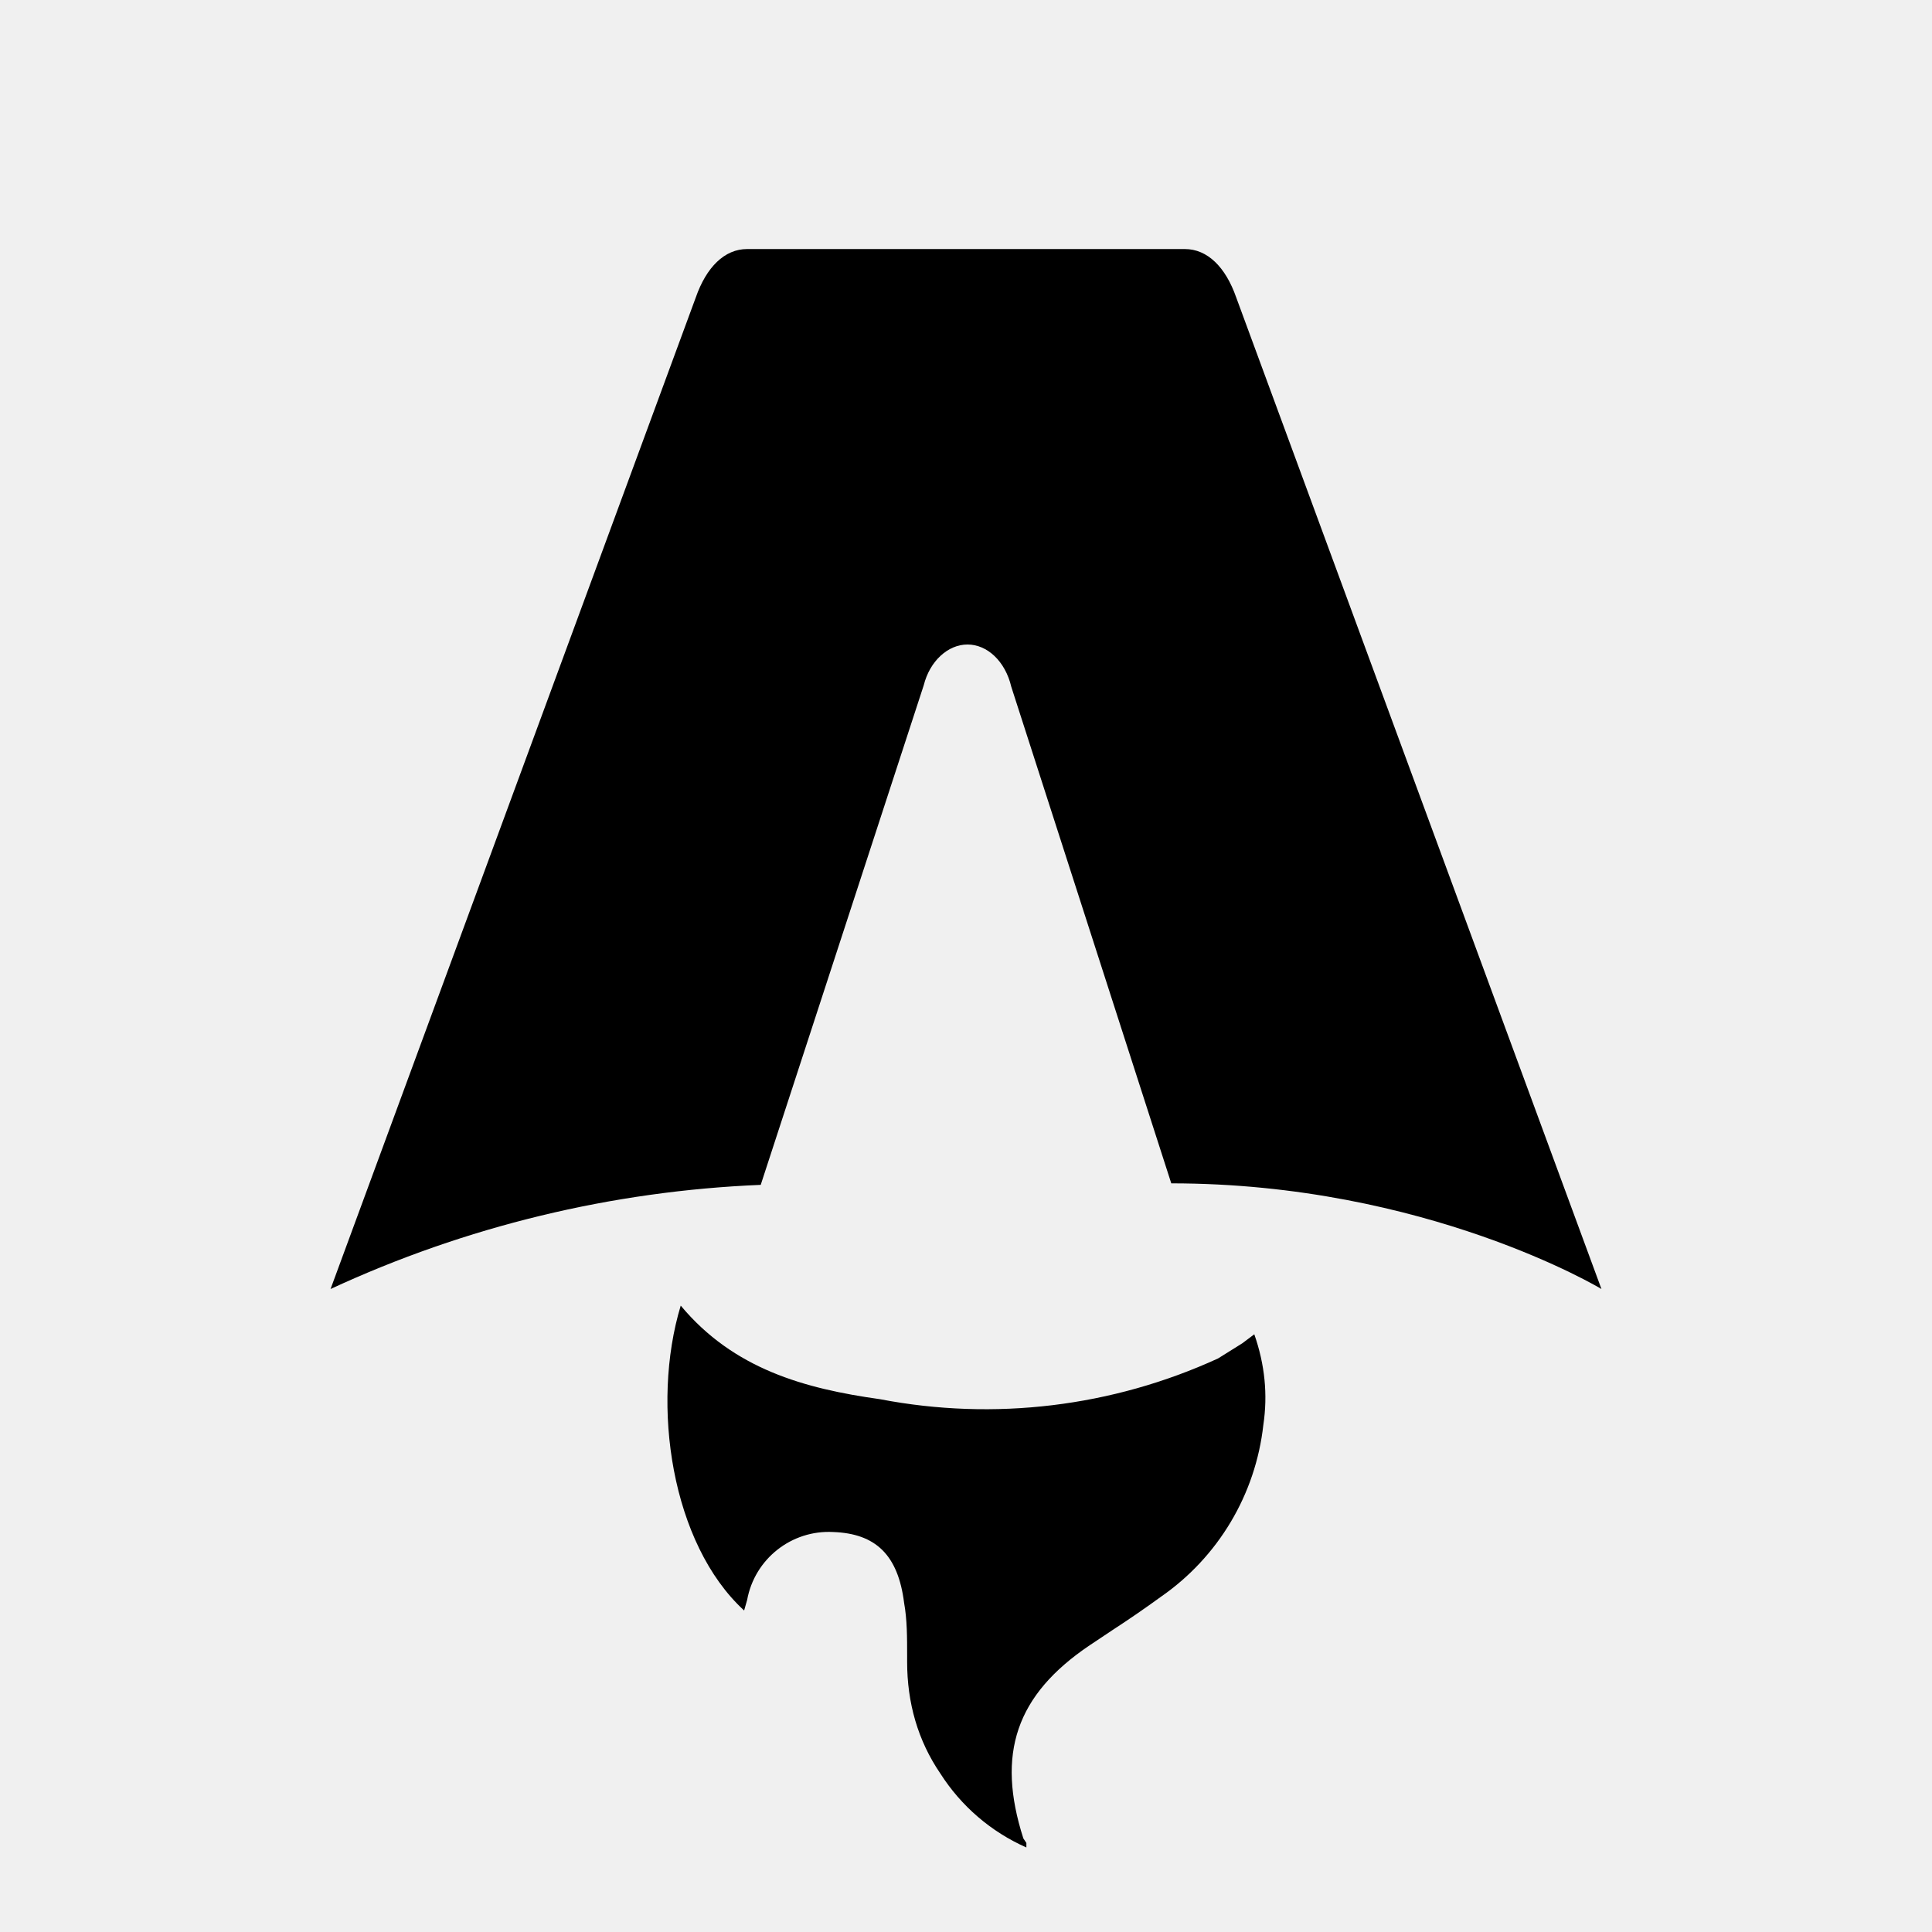
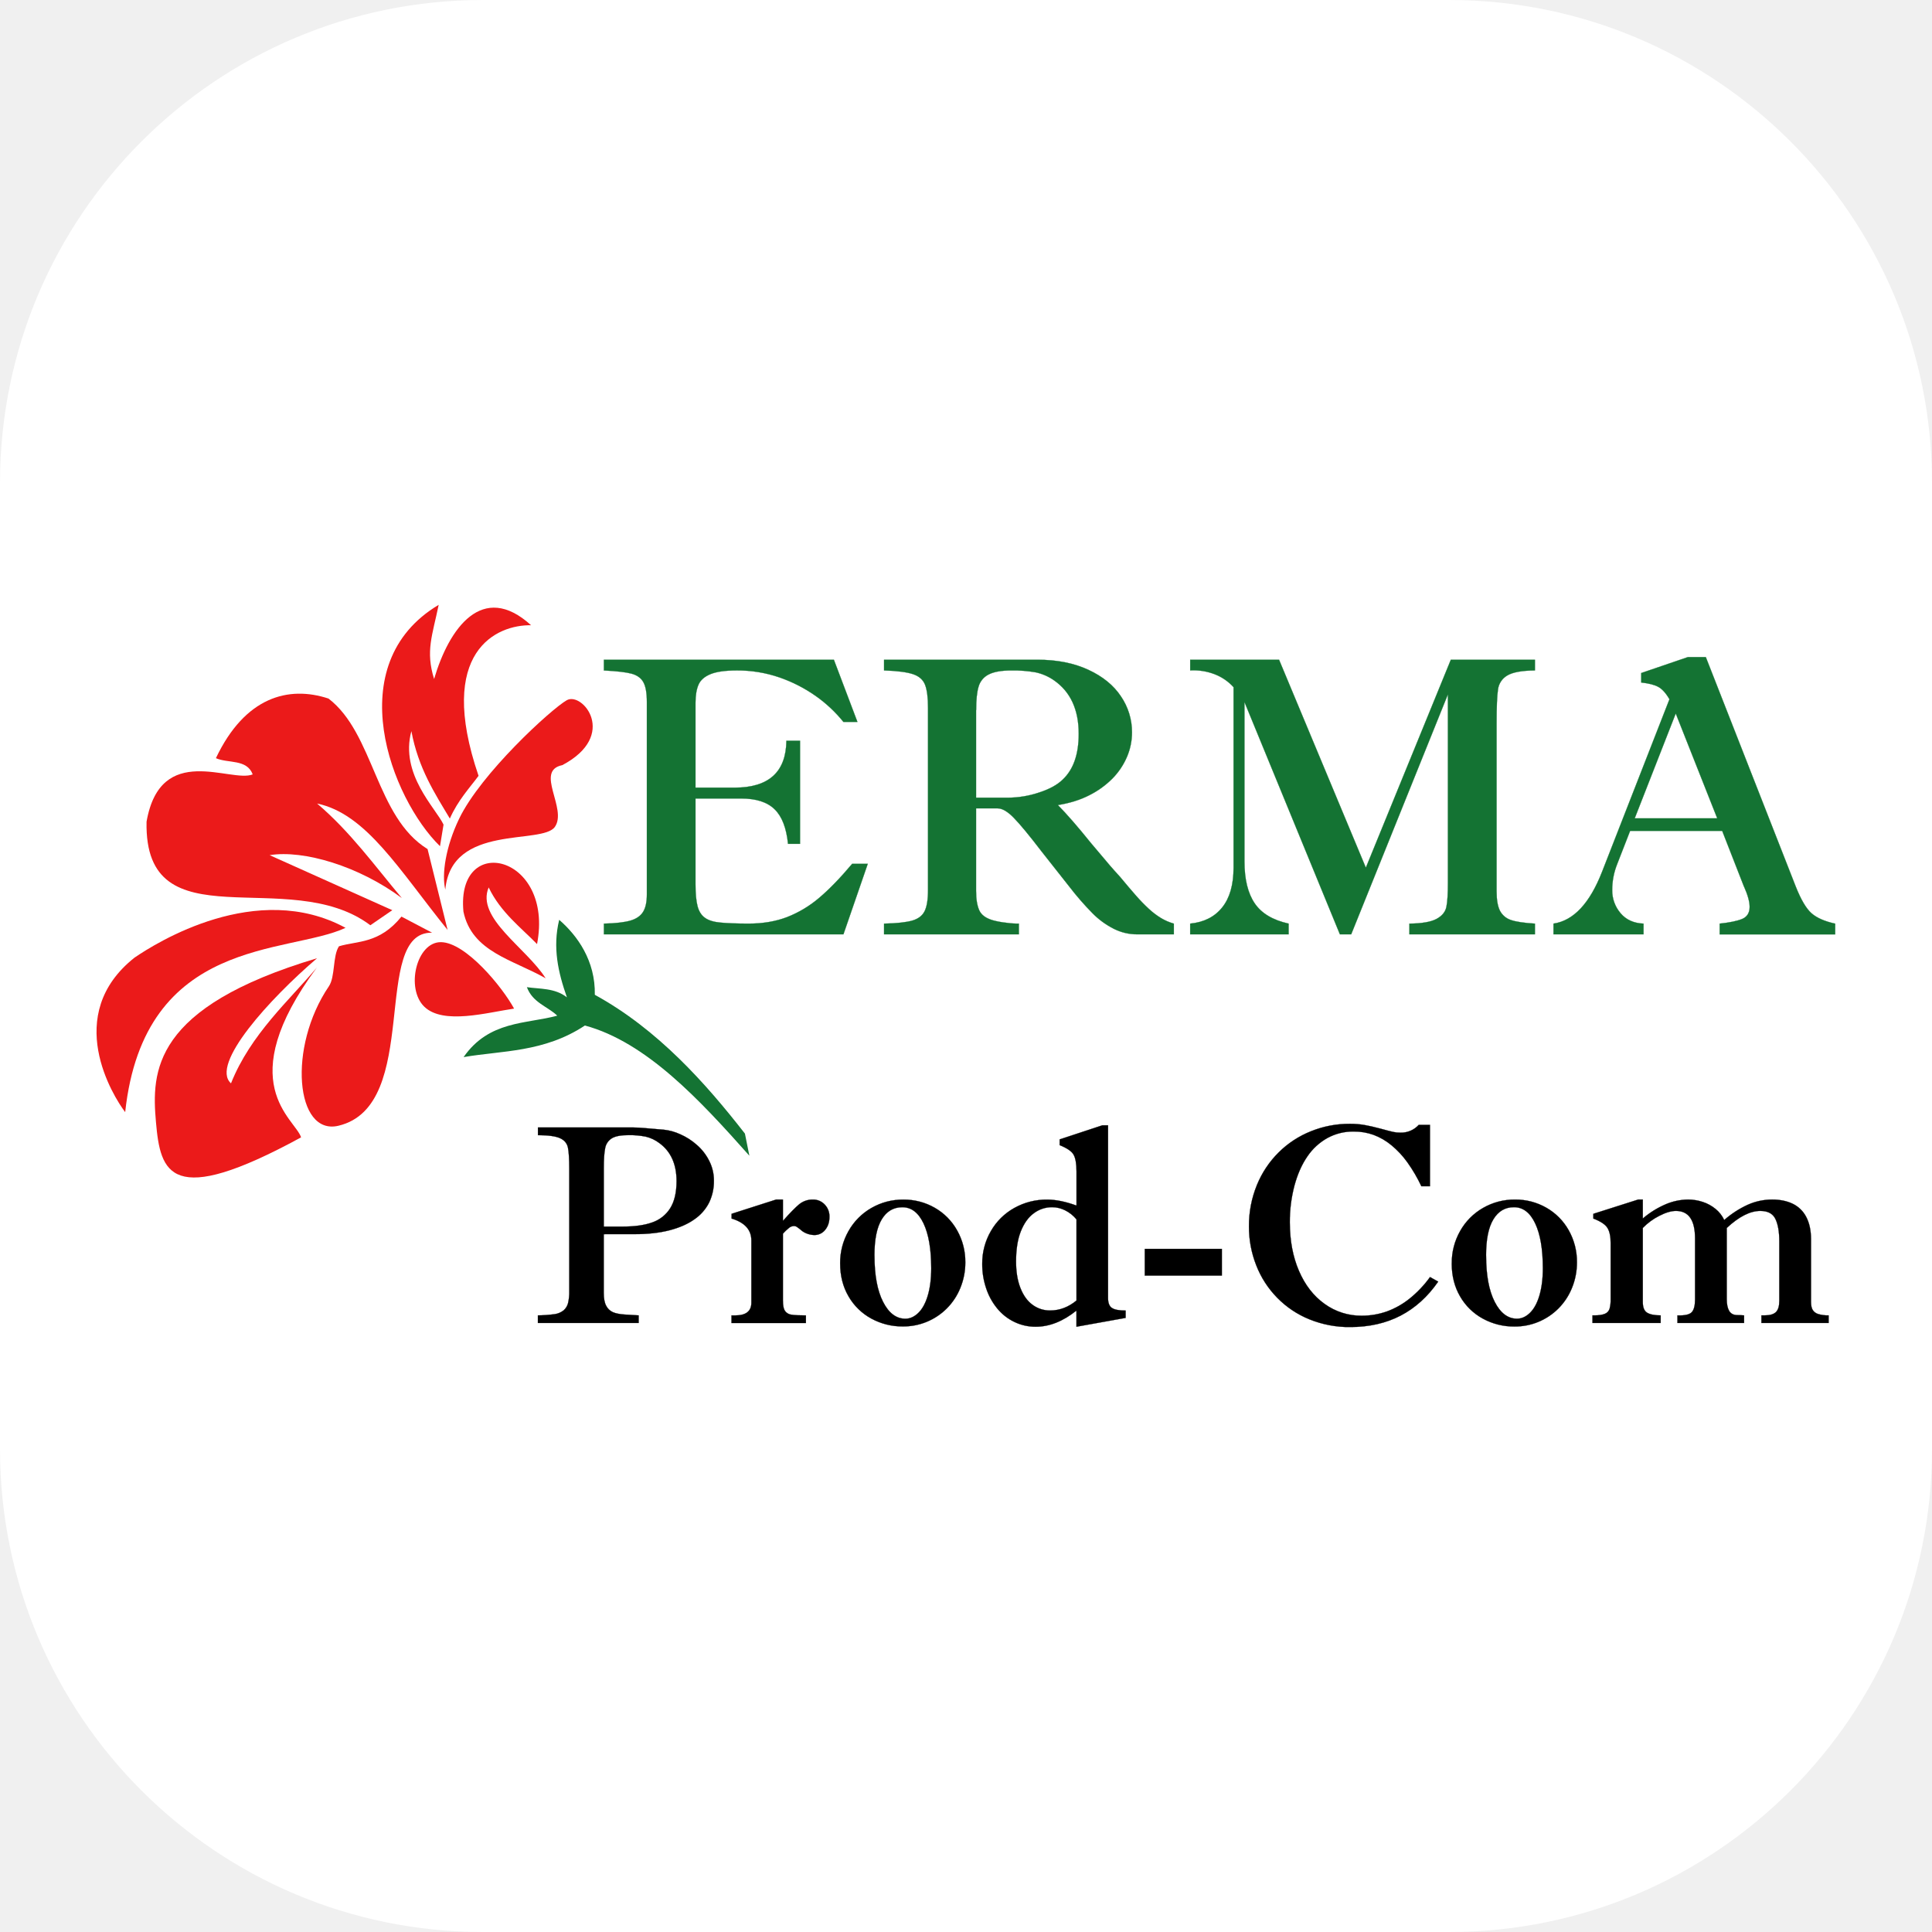
- <svg xmlns="http://www.w3.org/2000/svg" fill="none" viewBox="0 0 128 128">
-   <path d="M50.4 78.5a75.1 75.1 0 0 0-28.5 6.9l24.2-65.7c.7-2 1.9-3.2 3.4-3.2h29c1.5 0 2.7 1.2 3.4 3.2l24.2 65.7s-11.6-7-28.5-7L67 45.5c-.4-1.7-1.6-2.8-2.9-2.8-1.3 0-2.5 1.1-2.9 2.7L50.4 78.5Zm-1.1 28.2Zm-4.2-20.2c-2 6.6-.6 15.8 4.2 20.2a17.5 17.5 0 0 1 .2-.7 5.5 5.5 0 0 1 5.7-4.5c2.8.1 4.3 1.5 4.7 4.7.2 1.1.2 2.3.2 3.5v.4c0 2.7.7 5.2 2.2 7.4a13 13 0 0 0 5.7 4.9v-.3l-.2-.3c-1.8-5.6-.5-9.5 4.4-12.8l1.5-1a73 73 0 0 0 3.2-2.2 16 16 0 0 0 6.8-11.4c.3-2 .1-4-.6-6l-.8.6-1.6 1a37 37 0 0 1-22.4 2.7c-5-.7-9.7-2-13.2-6.2Z" />
-   <style>
-         path { fill: #000; }
-         @media (prefers-color-scheme: dark) {
-             path { fill: #FFF; }
-         }
-     </style>
+ <svg xmlns="http://www.w3.org/2000/svg" version="1.1" width="1000" height="1000">
+   <rect width="1000" height="1000" rx="250" ry="250" fill="#ffffff" />
+   <g transform="matrix(0.4874218,0,0,0.4874218,49.96076,313.0598)">
+     <svg version="1.1" width="1846.45" height="767">
+       <svg viewBox="0 0 1846.45 767">
+         <defs>
+           <style>.cls-1{stroke:#000;}.cls-1,.cls-2{stroke-miterlimit:2.61;stroke-width:0.22px;}.cls-2,.cls-3{fill:#147333;}.cls-2{stroke:#147333;}.cls-3,.cls-4{fill-rule:evenodd;}.cls-4{fill:#eb1a1a;}</style>
+         </defs>
+         <g id="Layer_2" data-name="Layer 2">
+           <g id="Layer_1-2" data-name="Layer 1">
+             <path class="cls-1" d="M538.63,668.32v62.36c0,5.93.85,10.45,2.56,13.61a14.63,14.63,0,0,0,7,6.78q4.38,2,12.51,2.56c5.37.4,10.39.7,15,.91v8.08h-107v-8.08a143.16,143.16,0,0,0,17.88-1.31,19.4,19.4,0,0,0,9.39-4,15.06,15.06,0,0,0,4.72-7.58A50,50,0,0,0,502,728.93V599.32c0-10.79-.45-18.43-1.4-22.94s-3.72-7.89-8.39-10-12.45-3.21-23.45-3.21V555H570c4.53,0,15.27.81,32.34,2.36a55.91,55.91,0,0,1,17.57,4.88,66.8,66.8,0,0,1,17.53,11.24,54.88,54.88,0,0,1,13.16,16.92,45.73,45.73,0,0,1,5,21.24,51.89,51.89,0,0,1-5.07,23.1,47.53,47.53,0,0,1-15.62,17.78c-7,5-15.82,8.89-26.46,11.65s-23.05,4.12-37.16,4.12Zm0-8.09h20.59q18.75,0,31.08-4.47a36.43,36.43,0,0,0,19-15.16q6.63-10.7,6.64-28.62,0-27-18.14-40.32a38.88,38.88,0,0,0-14.56-6.93A87.84,87.84,0,0,0,565,563.12c-8.33,0-14.35,1.15-18,3.51a15.44,15.44,0,0,0-6.92,10.6c-.95,4.72-1.41,11.7-1.41,20.88v62.12Zm190.26-28.67v22.65c7.53-8.54,13.36-14.41,17.37-17.73a22.37,22.37,0,0,1,14.57-4.92,16.65,16.65,0,0,1,12.4,5.22,18,18,0,0,1,5.07,13.16c0,5.52-1.5,10.09-4.51,13.76a14.38,14.38,0,0,1-11.5,5.52,23.25,23.25,0,0,1-6.79-1.16,21.08,21.08,0,0,1-6.17-3.1c-1-.81-2-1.62-3.07-2.52a27.51,27.51,0,0,0-2.85-2.06,5.36,5.36,0,0,0-2.77-.75,8.6,8.6,0,0,0-5.47,2.16,51.53,51.53,0,0,0-6.28,6v71.06q0,7.6,2.11,10.84a9.71,9.71,0,0,0,6.63,4.07c3,.55,8.24.81,15.67.81v8.08h-79v-8.08h4c11.4,0,17.08-4.53,17.08-13.51V674.94c0-11.24-7-19-21-23.25v-5l47.35-15.17Zm60.76,67.79A68.09,68.09,0,0,1,798.54,665a64.65,64.65,0,0,1,24.31-24.51,66.67,66.67,0,0,1,34-8.89,65.72,65.72,0,0,1,33.3,8.69,62.85,62.85,0,0,1,23.74,24,67.78,67.78,0,0,1,8.69,34,70.56,70.56,0,0,1-5.23,27A65.79,65.79,0,0,1,903,747.1a65.17,65.17,0,0,1-46.7,19.18,68.61,68.61,0,0,1-33.59-8.38,62,62,0,0,1-24.16-23.6q-8.89-15.21-8.89-34.95ZM826.11,691q0,31.34,9.14,49.21t23.65,17.89c4.92,0,9.49-2.07,13.71-6.13s7.58-10.1,10-18.08,3.77-17.78,3.77-29.33q0-30.57-8.19-47.75t-22.54-17.12c-9.34,0-16.58,4.26-21.8,12.85s-7.78,21.39-7.78,38.46ZM1022.7,567.69l45.44-15h6V736.16q0,7.82,4.21,10.54t14.47,2.72v7.78l-52.22,9.39V749.42q-21.33,17.16-43.29,17.17a51.19,51.19,0,0,1-22.8-5.17A53.16,53.16,0,0,1,956.31,747a66.12,66.12,0,0,1-11.69-21.5A79.36,79.36,0,0,1,940.54,700a68,68,0,0,1,9.2-35,65.14,65.14,0,0,1,24.91-24.56,70,70,0,0,1,35-8.84q13.62,0,31,6.33v-36.2c0-8-1-14-3-17.68s-7-7.13-14.91-10.3v-6Zm17.93,171.13V652.6a36.67,36.67,0,0,0-12-9.59,31,31,0,0,0-13.91-3.36A32,32,0,0,0,995.43,646c-5.88,4.26-10.49,10.69-13.91,19.28s-5.07,19.28-5.07,32c0,10.8,1.5,20.13,4.57,28s7.28,13.86,12.81,17.93a30.77,30.77,0,0,0,18.82,6.13q15.15,0,28-10.6Zm72.51-54.89H1195V712.3h-81.84V683.93ZM1404,552.27h12V617.4h-9.14A162.65,162.65,0,0,0,1392,592a95.23,95.23,0,0,0-17-18.22,65.53,65.53,0,0,0-18.83-10.91A61,61,0,0,0,1335,559.3a56.75,56.75,0,0,0-27.81,6.83,62.26,62.26,0,0,0-21.34,19.58c-5.88,8.49-10.45,18.78-13.76,31a149.46,149.46,0,0,0-4.92,39q0,29,9.68,51.52t27.17,35.06a66.1,66.1,0,0,0,39.62,12.6,79.63,79.63,0,0,0,26.42-4.47,85,85,0,0,0,24.35-13.72,117.73,117.73,0,0,0,21.64-22.84l8.69,4.82q-16.65,24-39.87,36.1t-53.58,12.16a112.45,112.45,0,0,1-43.38-8.24,100.43,100.43,0,0,1-34.25-23,101.63,101.63,0,0,1-22.15-34.35,111,111,0,0,1-7.73-41.33,113.77,113.77,0,0,1,8.39-43.78,104.13,104.13,0,0,1,23.14-34.76A102.82,102.82,0,0,1,1289.65,559a108.93,108.93,0,0,1,41.37-7.88,87.76,87.76,0,0,1,15.41,1.25c4.72.81,10.4,2.11,17,3.87s11,3,13.3,3.46a34.44,34.44,0,0,0,8,.8,25.28,25.28,0,0,0,19.28-8.18Zm35.15,147.08a68.18,68.18,0,0,1,8.88-34.39,64.73,64.73,0,0,1,24.31-24.51,66.73,66.73,0,0,1,34-8.89,65.66,65.66,0,0,1,33.3,8.69,62.94,62.94,0,0,1,23.75,24,67.88,67.88,0,0,1,8.68,34,70.74,70.74,0,0,1-5.22,27,65.66,65.66,0,0,1-14.41,21.94,65.17,65.17,0,0,1-46.69,19.18,68.64,68.64,0,0,1-33.6-8.38,62,62,0,0,1-24.16-23.6q-8.88-15.21-8.88-34.95Zm36.45-8.39q0,31.34,9.14,49.21t23.65,17.89c4.92,0,9.5-2.07,13.71-6.13s7.59-10.1,10-18.08,3.77-17.78,3.77-29.33q0-30.57-8.18-47.75t-22.55-17.12c-9.34,0-16.57,4.26-21.79,12.85s-7.79,21.39-7.79,38.46Zm255.55-29.27v75.62c0,5.33.85,9.44,2.5,12.35s4.47,4.48,8.39,4.58c1.56,0,2.87,0,4,.09s2.26.1,3.52.21v8.08H1678.8v-8.08c7.74.3,12.8-.86,15.16-3.37s3.52-7.08,3.52-13.56V672.89q0-29.29-20.29-29.28c-5,0-10.84,1.71-17.57,5.17A66.06,66.06,0,0,0,1642,661.69v78.59c0,5.77,1.56,9.59,4.63,11.44s7.88,2.82,14.35,2.82v8.08h-72.4v-8.08h1.9c4.82,0,8.54-.56,11.11-1.61a8.5,8.5,0,0,0,5.12-5.38,35.6,35.6,0,0,0,1.15-9.94v-60c0-7.07-1.15-12.39-3.47-16.06s-7.27-6.88-14.9-9.85v-5l47.64-15.17H1642v20.13a95.34,95.34,0,0,1,24.06-15,62.14,62.14,0,0,1,24.05-5.12,49.63,49.63,0,0,1,15.52,2.51,41.9,41.9,0,0,1,13.6,7.43,33.35,33.35,0,0,1,9.24,11.8,102.88,102.88,0,0,1,25-16.22,63.51,63.51,0,0,1,26-5.52c8.34,0,15.56,1.51,21.74,4.47a31.62,31.62,0,0,1,14.37,14.06q5,9.55,5.06,23.4v66.79c0,3.61.56,6.42,1.71,8.38a10.33,10.33,0,0,0,5.73,4.42,35,35,0,0,0,11.25,1.46v8.08h-71.36v-8.08h3.52c5.52,0,9.44-1.15,11.85-3.47s3.61-6.27,3.61-12V675.85c0-10.24-1.4-18.13-4.16-23.8s-8.14-8.44-16-8.44q-16.2,0-35.6,18.08Z" />
+             <path class="cls-2" d="M636.05,205.65v90.91c0,10.09.71,17.91,2.19,23.49s4.09,9.66,8,12.41,9.38,4.37,16.58,5,17.13,1.06,29.69,1.06c15.16,0,28.78-2.33,40.76-6.91a119.65,119.65,0,0,0,34.14-20.46c10.65-9,22.36-21.09,35-36.11h16.57l-25.82,74.83H538.8V338.53c12.19-.28,21.58-1.34,28-3.17s10.93-5,13.61-9.32,4-10.51,4-18.55V103.17c0-9.67-1.27-16.72-3.74-21.09s-6.63-7.4-12.56-9-15.72-2.68-29.33-3.38V58.31H783l25,66H793.12a145.23,145.23,0,0,0-29.26-27.44A154.75,154.75,0,0,0,725.2,77.07a136.61,136.61,0,0,0-45.13-7.4c-12.56,0-21.94,1.34-28.29,4S641.2,80.11,639.16,85s-3.11,11.15-3.11,19v90.14H677.6q54.38,0,55-49.79h14.46V253.82H734.3q-2.53-25.29-14.17-36.67c-7.83-7.69-19.68-11.5-35.69-11.5ZM979.53,349.88H836.29V338.53c13.33-.28,23.28-1.34,29.76-3.17s10.94-5.23,13.33-10.1,3.6-12.33,3.6-22.7v-193c0-11-1.05-19.19-3.1-24.55s-6.28-9.17-12.7-11.35-16.71-3.53-30.89-4V58.31H999.36q30.78,0,53.81,10.65t34.7,28.28a67.54,67.54,0,0,1,11.71,38.16,66.1,66.1,0,0,1-5.36,26.1,74.33,74.33,0,0,1-15.52,23.06,93.81,93.81,0,0,1-24.48,17.63c-9.59,4.94-20.73,8.39-33.35,10.44Q1035,226.91,1056,253l20.45,24.19c1.06,1.2,2.47,2.75,4.09,4.65s3.81,4.23,6.42,7.12c6.63,8,12.21,14.53,16.79,19.75a183.48,183.48,0,0,0,13.47,13.9,81.16,81.16,0,0,0,13.12,10,56.23,56.23,0,0,0,13.68,5.93v11.35h-38.86a54.67,54.67,0,0,1-25-5.92,86.76,86.76,0,0,1-22.64-16.58A305.9,305.9,0,0,1,1032.85,299l-29-36.75c-13.33-17.42-23.28-29.41-29.83-36.11s-12.21-10-17.07-10H934v87.66c0,8.68,1.13,15.45,3.32,20.46s7,8.53,14.46,10.72a91.26,91.26,0,0,0,14.67,2.68,83.89,83.89,0,0,0,13,.85v11.35ZM934,111.63V204.8h33.51a105,105,0,0,0,33.42-5.5c11.08-3.59,19.4-8.18,25-13.68C1037.3,175,1043,158.82,1043,137q0-38.61-26.24-56.84a54,54,0,0,0-19.4-8.47,136.64,136.64,0,0,0-25.88-2q-15.88,0-24.06,4.23a20.64,20.64,0,0,0-10.72,12.83c-1.76,5.72-2.61,14-2.61,24.9Zm413.87,167.58,90.28-220.9h89.29V69.67c-13.89.14-23.7,1.91-29.34,5.35a20,20,0,0,0-9.87,14.89q-1.49,9.74-1.49,35.76V304.25c0,9.1,1.21,15.94,3.6,20.66a20.14,20.14,0,0,0,11.71,9.81q8,2.75,25.39,3.81v11.35h-133.3V338.53c13.19-.14,22.78-1.77,28.71-4.94s9.44-7.41,10.57-12.76,1.63-14,1.63-26.31V95.06l-102.7,254.82h-12L1219,103.17v169.2c0,19,3.6,33.86,10.86,44.58s19.26,17.84,36.05,21.58v11.35H1161.36V338.53q22.11-2.22,34.07-17.29,11.94-14.91,12-42V87.44a52.69,52.69,0,0,0-20.24-13.82,62.82,62.82,0,0,0-25.81-4V58.31h94.37l92.18,220.9Zm401.53,19.89L1726.3,240h-97.75l-13.68,35.12a74.11,74.11,0,0,0-5.36,27.86,37.09,37.09,0,0,0,8.81,24.4c5.86,7,14,10.72,24.47,11.15v11.35h-95.63V338.53q32-4.75,51.63-55.16l71.52-183.1c-3.74-6.48-7.69-10.86-11.79-13.11s-10.22-3.81-18.19-4.66V72.42l49.58-16.93h19l95.64,244c5.5,13.82,11.07,23.13,16.57,28s13.9,8.61,25.18,11.08v11.35H1723.63V338.53c10.57-1.13,18.55-2.76,23.83-4.94s8-6.49,8-12.83c0-5.51-2-12.7-6-21.66Zm-116-72.36h87.67l-44.08-111.37-43.59,111.37Z" />
+             <path class="cls-3" d="M489.26,436.27c-33.18,9-72.39,5.11-99.46,44,40.64-7,85.53-4.85,128.82-33.55C584,464.46,640.71,525.91,693.27,585l-4.73-23.49c-41.63-53.42-92.45-110.68-159.4-147.4.73-36.13-18.45-62.8-37.82-79.62-7.17,29.43-1.13,55.84,8.19,82.31C486.58,406.64,470.26,408.05,457,406c6.23,16.56,21.49,20.15,32.24,30.23Z" />
+             <path class="cls-4" d="M461.48,21.69c-36.13-.72-101.16,27.23-55.8,159.88-9,12.26-21.88,25.85-30.48,45.39-15.9-26.61-33.43-53.25-40.85-92.83-12.42,45.76,26,81.81,34.15,99.27l-3.76,22.92C313.18,206,257.65,63.13,363.34,0c-6.67,32.42-14.13,49-4.87,78.76,15.87-53.9,51.39-104.11,103-57.07Z" />
+             <path class="cls-4" d="M234.23,211c52.35,10.92,87.29,70.76,138.58,134.23l-21.27-85.86c-55.17-34-56.67-122.72-105.21-159.84-42.43-14-88.68-1.79-119.56,63.31,13,5.73,32.84.66,39.08,17.21-23.19,9.39-97.88-34.83-112.73,50.3C50.46,361.7,204.19,275,290.77,340.26l23.31-16L183.83,265.82c36.27-5.84,95,11.77,140.38,45.55-28.81-34.24-54.45-70.11-90-100.4Z" />
+             <path class="cls-4" d="M486.74,235.78c-13.54,19.44-110-3.86-116.36,66.66-4-16.07.34-45.47,14.67-75.28,23.11-48.08,97.63-116.32,114.26-125.84s55.1,37.25-4.68,68.91c-29.69,6,5.64,46.11-7.89,65.55Z" />
+             <path class="cls-4" d="M416.43,300.08c-13.79,32.58,40.33,64.34,60.49,96.51-34.79-19.89-78.3-27.87-87.29-70.77-8.08-84.72,96.51-60.48,78.16,34.44-16.34-16.91-38.75-33.64-51.36-60.18Z" />
+             <path class="cls-4" d="M348.17,426.85c20.2,19.28,66.34,6.16,95.24,1.92-12.67-23.25-51.15-70-77.43-70.56s-38,49.36-17.81,68.64Z" />
+             <path class="cls-4" d="M257.46,362.59c19.57-5.93,42.76-2.42,66.35-31.52l32.51,17.09C290.63,346.83,346,532,256.9,553.16c-45.5,10.82-54.18-83.24-10.16-148.07,6.86-10.1,3.91-32.32,10.72-42.5Z" />
+             <path class="cls-4" d="M40.35,374.64C63.67,358.69,170.16,291.82,264.43,343c-60.86,28.47-213.77,8.83-234,195.71C17.66,522-36.46,435.52,40.35,374.64Z" />
+             <path class="cls-4" d="M142.8,508.14c-22.59-20.17,41.56-90.26,91.4-132.88C59,427.59,58.4,495.75,63.11,549.25c4.74,53.8,14.57,92.3,154.11,16.25-6.17-19.84-74.42-57.36,16.78-180.38-29,34.55-70.43,70.87-91.2,123Z" />
+           </g>
+         </g>
+       </svg>
+     </svg>
+   </g>
</svg>
